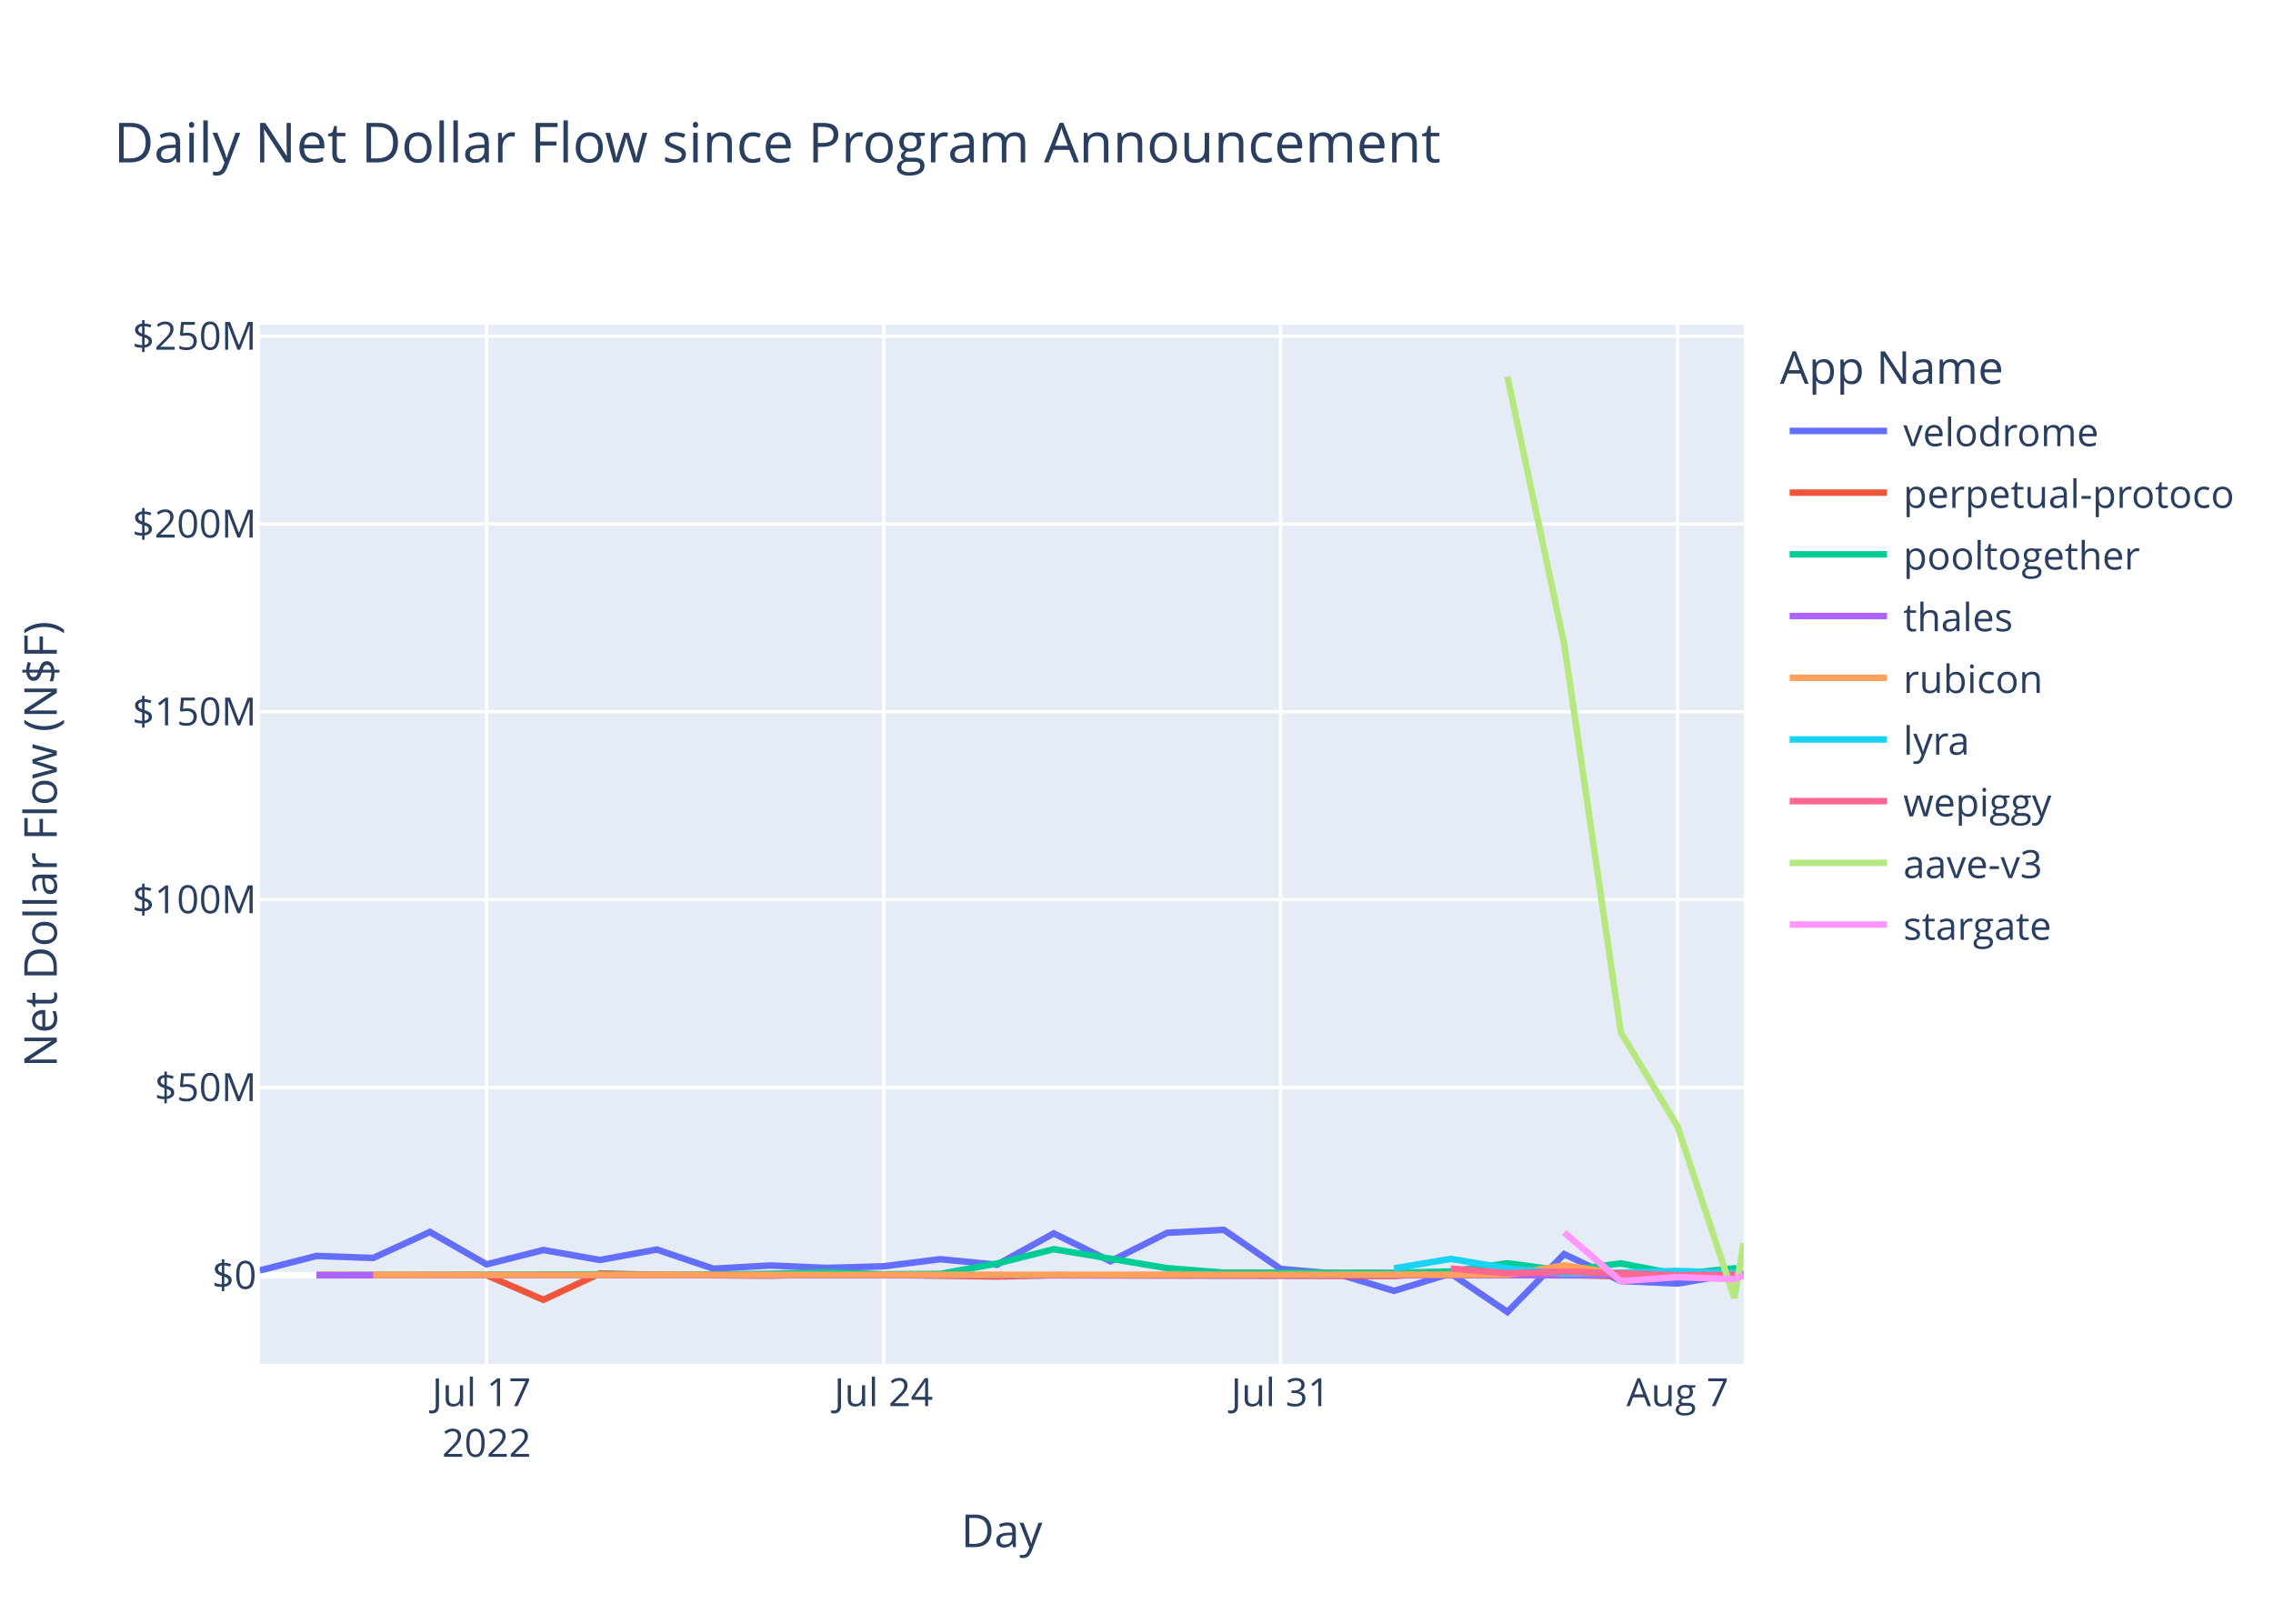
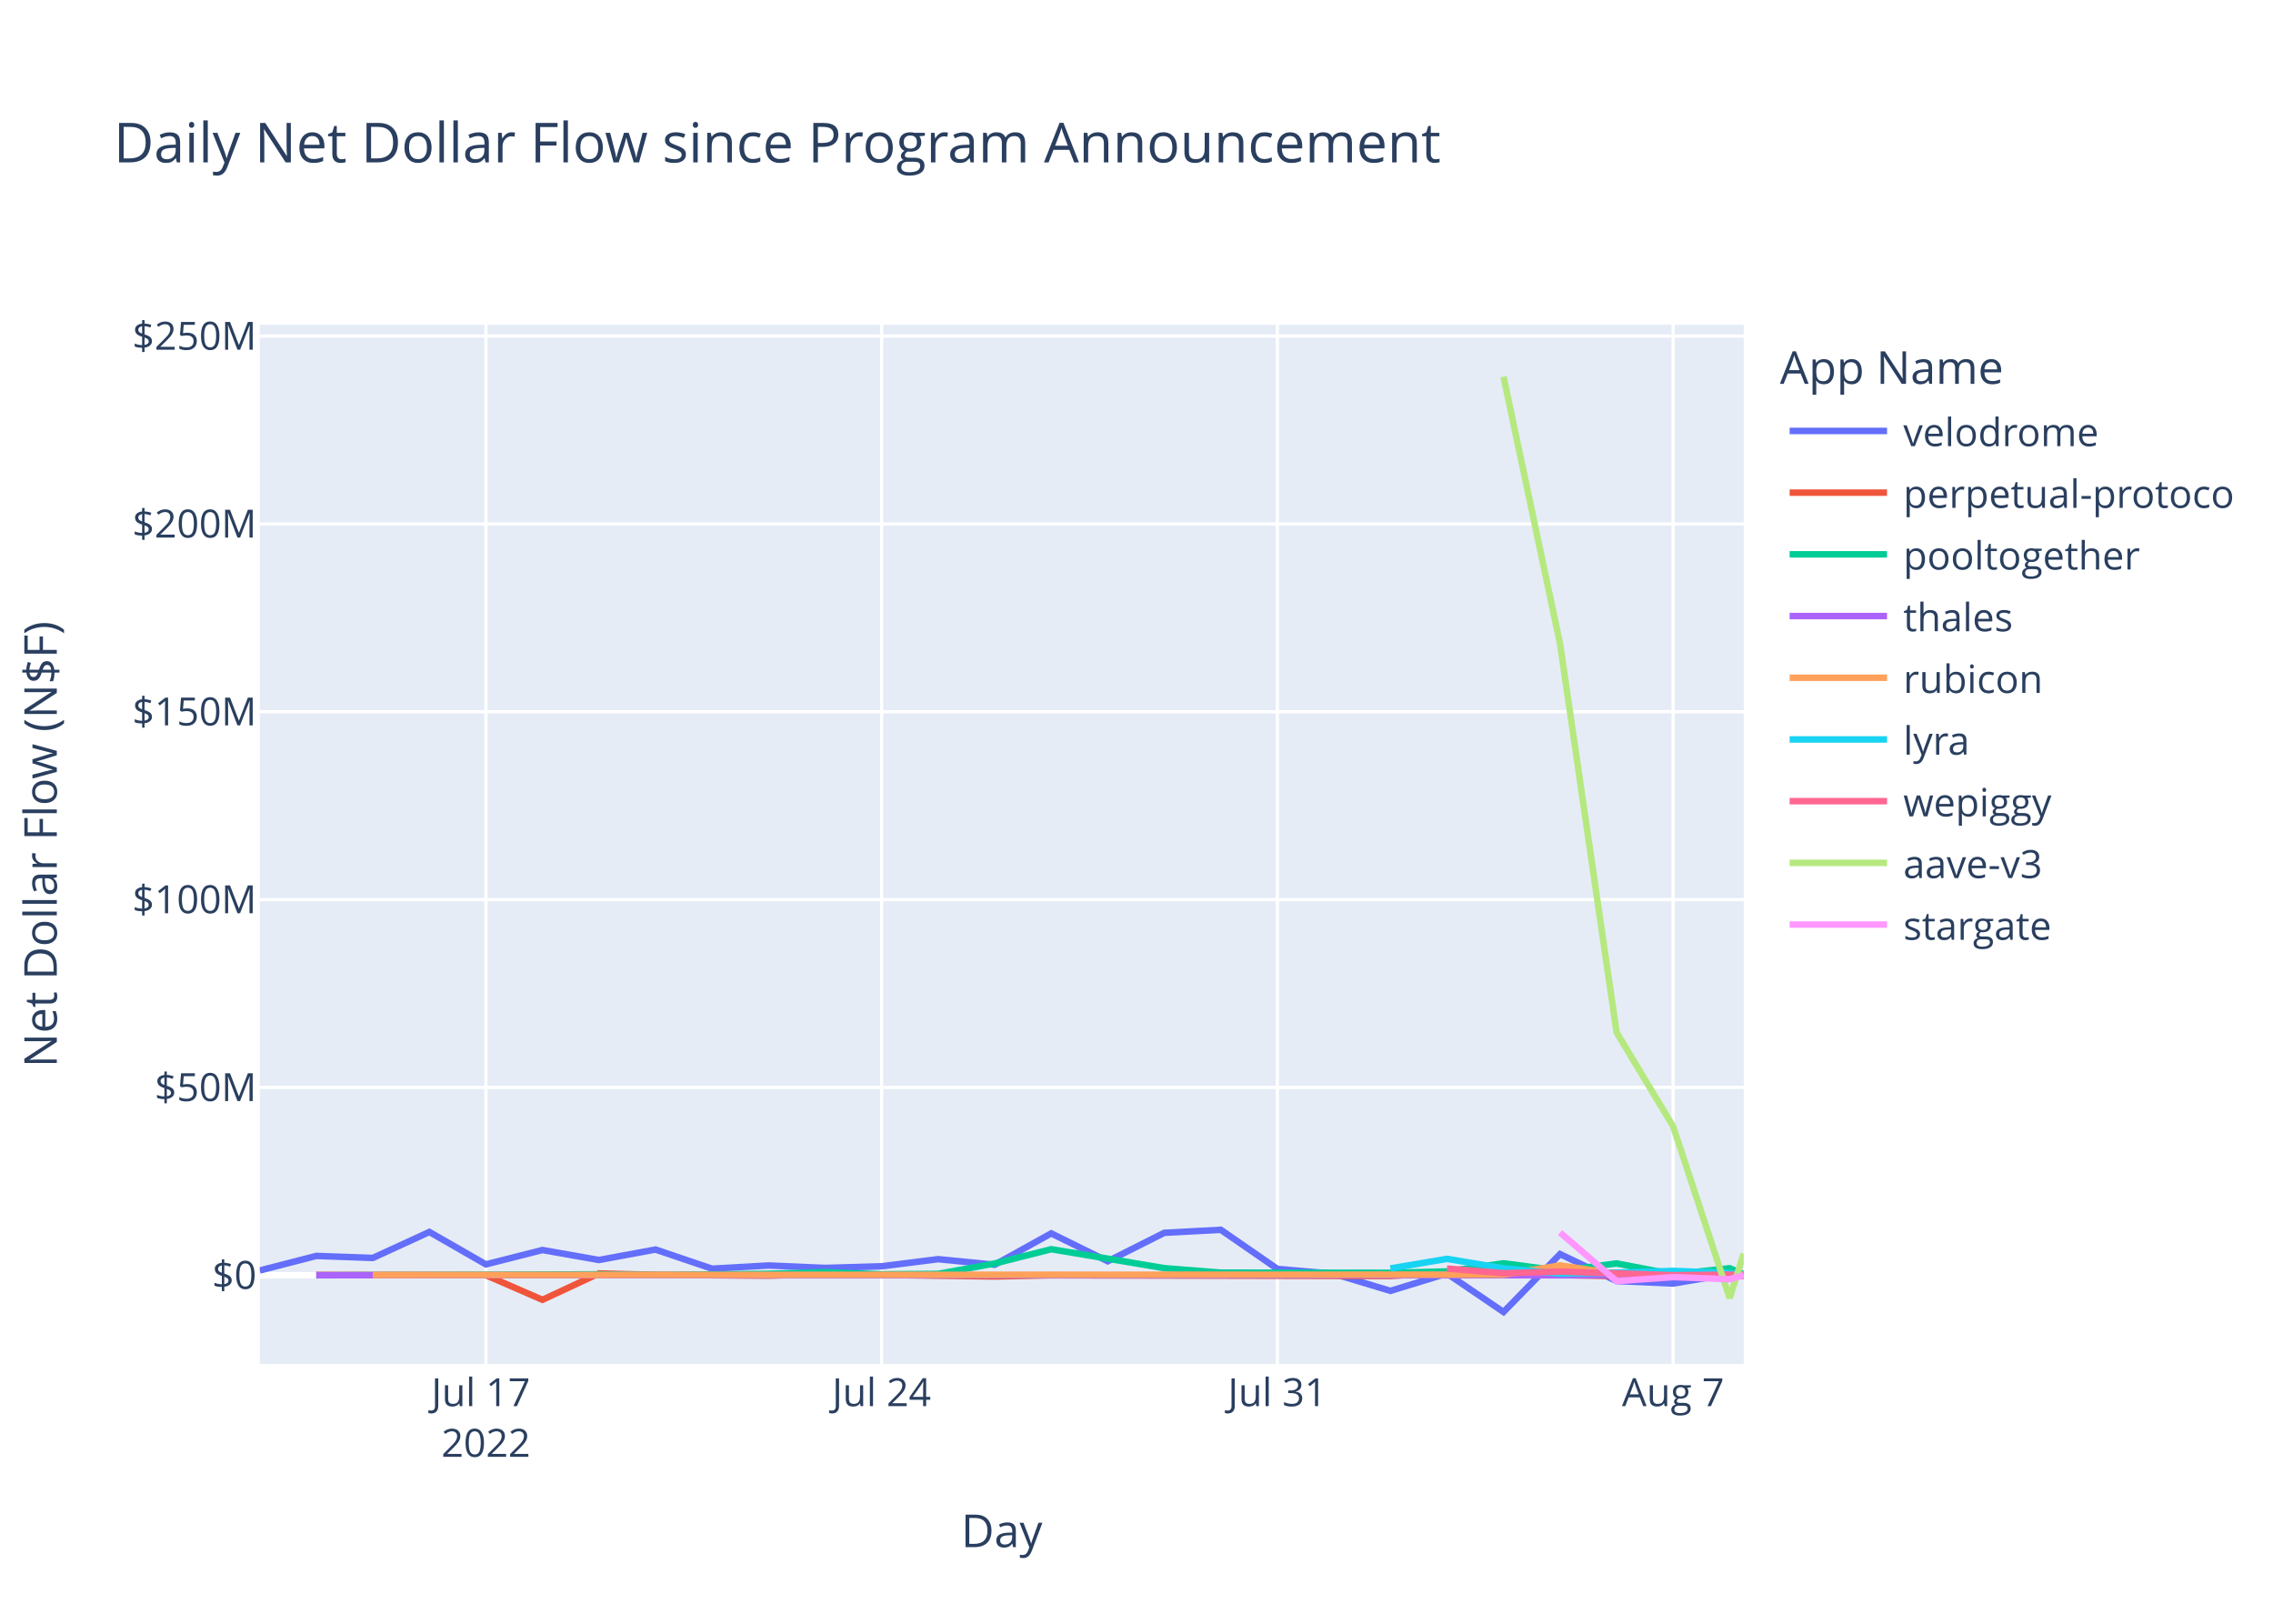
<svg xmlns="http://www.w3.org/2000/svg" class="main-svg" width="700" height="500" style="" viewBox="0 0 700 500">
  <rect x="0" y="0" width="700" height="500" style="fill: rgb(255, 255, 255); fill-opacity: 1;" />
-   <defs id="defs-8d578c">
+   <defs id="defs-242b26">
    <g class="clips">
-       <clipPath id="clip8d578cxyplot" class="plotclip">
+       <clipPath id="clip242b26xyplot" class="plotclip">
        <rect width="457" height="320" />
      </clipPath>
-       <clipPath class="axesclip" id="clip8d578cx">
+       <clipPath class="axesclip" id="clip242b26x">
        <rect x="80" y="0" width="457" height="500" />
      </clipPath>
-       <clipPath class="axesclip" id="clip8d578cy">
+       <clipPath class="axesclip" id="clip242b26y">
        <rect x="0" y="100" width="700" height="320" />
      </clipPath>
-       <clipPath class="axesclip" id="clip8d578cxy">
+       <clipPath class="axesclip" id="clip242b26xy">
        <rect x="80" y="100" width="457" height="320" />
      </clipPath>
    </g>
    <g class="gradients" />
    <g class="patterns" />
  </defs>
  <g class="bglayer">
    <rect class="bg" x="80" y="100" width="457" height="320" style="fill: rgb(229, 236, 246); fill-opacity: 1; stroke-width: 0;" />
  </g>
  <g class="layer-below">
    <g class="imagelayer" />
    <g class="shapelayer" />
  </g>
  <g class="cartesianlayer">
    <g class="subplot xy">
      <g class="layer-subplot">
        <g class="shapelayer" />
        <g class="imagelayer" />
      </g>
      <g class="minor-gridlayer">
        <g class="x" />
        <g class="y" />
      </g>
      <g class="gridlayer">
        <g class="x">
-           <path class="xgrid crisp" transform="translate(149.86,0)" d="M0,100v320" style="stroke: rgb(255, 255, 255); stroke-opacity: 1; stroke-width: 1px;" />
-           <path class="xgrid crisp" transform="translate(272.12,0)" d="M0,100v320" style="stroke: rgb(255, 255, 255); stroke-opacity: 1; stroke-width: 1px;" />
-           <path class="xgrid crisp" transform="translate(394.37,0)" d="M0,100v320" style="stroke: rgb(255, 255, 255); stroke-opacity: 1; stroke-width: 1px;" />
-           <path class="xgrid crisp" transform="translate(516.63,0)" d="M0,100v320" style="stroke: rgb(255, 255, 255); stroke-opacity: 1; stroke-width: 1px;" />
+           <path class="xgrid crisp" transform="translate(149.64,0)" d="M0,100v320" style="stroke: rgb(255, 255, 255); stroke-opacity: 1; stroke-width: 1px;" />
+           <path class="xgrid crisp" transform="translate(271.51,0)" d="M0,100v320" style="stroke: rgb(255, 255, 255); stroke-opacity: 1; stroke-width: 1px;" />
+           <path class="xgrid crisp" transform="translate(393.38,0)" d="M0,100v320" style="stroke: rgb(255, 255, 255); stroke-opacity: 1; stroke-width: 1px;" />
+           <path class="xgrid crisp" transform="translate(515.26,0)" d="M0,100v320" style="stroke: rgb(255, 255, 255); stroke-opacity: 1; stroke-width: 1px;" />
        </g>
        <g class="y">
          <path class="ygrid crisp" transform="translate(0,334.85)" d="M80,0h457" style="stroke: rgb(255, 255, 255); stroke-opacity: 1; stroke-width: 1px;" />
          <path class="ygrid crisp" transform="translate(0,277.01)" d="M80,0h457" style="stroke: rgb(255, 255, 255); stroke-opacity: 1; stroke-width: 1px;" />
          <path class="ygrid crisp" transform="translate(0,219.17)" d="M80,0h457" style="stroke: rgb(255, 255, 255); stroke-opacity: 1; stroke-width: 1px;" />
          <path class="ygrid crisp" transform="translate(0,161.33)" d="M80,0h457" style="stroke: rgb(255, 255, 255); stroke-opacity: 1; stroke-width: 1px;" />
          <path class="ygrid crisp" transform="translate(0,103.49)" d="M80,0h457" style="stroke: rgb(255, 255, 255); stroke-opacity: 1; stroke-width: 1px;" />
        </g>
      </g>
      <g class="zerolinelayer">
        <path class="yzl zl crisp" transform="translate(0,392.69)" d="M80,0h457" style="stroke: rgb(255, 255, 255); stroke-opacity: 1; stroke-width: 2px;" />
      </g>
      <path class="xlines-below" />
      <path class="ylines-below" />
      <g class="overlines-below" />
      <g class="xaxislayer-below" />
      <g class="yaxislayer-below" />
      <g class="overaxes-below" />
-       <g class="plot" transform="translate(80,100)" clip-path="url(#clip8d578cxyplot)">
+       <g class="plot" transform="translate(80,100)" clip-path="url(#clip242b26xyplot)">
        <g class="scatterlayer mlayer">
-           <g class="trace scatter trace994d0b" style="stroke-miterlimit: 2; opacity: 1;">
-             <g class="fills" />
-             <g class="errorbars" />
-             <g class="lines">
-               <path class="js-line" d="M0,291.22L17.47,286.74L34.93,287.36L52.4,279.36L69.86,289.34L87.33,284.92L104.79,287.99L122.26,284.77L139.72,290.67L157.19,289.68L174.65,290.43L192.12,289.93L209.58,287.74L227.05,289.45L244.51,279.8L261.98,288.38L279.44,279.62L296.91,278.7L314.37,290.73L331.84,292.25L349.3,297.5L366.77,292.16L384.23,304L401.7,286.18L419.16,294.47L436.63,295.24L454.09,292.28L457,292.78" style="vector-effect: non-scaling-stroke; fill: none; stroke: rgb(99, 110, 250); stroke-opacity: 1; stroke-width: 2px; opacity: 1;" />
-             </g>
-             <g class="points" />
-             <g class="text" />
-           </g>
-           <g class="trace scatter trace92706c" style="stroke-miterlimit: 2; opacity: 1;">
-             <g class="fills" />
-             <g class="errorbars" />
-             <g class="lines">
-               <path class="js-line" d="M17.47,292.59L69.86,292.68L87.33,300.25L104.79,292.13L122.26,292.56L157.19,292.82L174.65,292.31L227.05,293.08L244.51,292.7L349.3,292.93L366.77,291.84L419.16,292.98L436.63,292.95L457,292.85" style="vector-effect: non-scaling-stroke; fill: none; stroke: rgb(239, 85, 59); stroke-opacity: 1; stroke-width: 2px; opacity: 1;" />
-             </g>
-             <g class="points" />
-             <g class="text" />
-           </g>
-           <g class="trace scatter trace3a6e59" style="stroke-miterlimit: 2; opacity: 1;">
-             <g class="fills" />
-             <g class="errorbars" />
-             <g class="lines">
-               <path class="js-line" d="M17.47,292.71L104.79,292.4L122.26,292.61L157.19,292.25L174.65,291.74L192.12,292.39L209.58,292.27L227.05,289.07L244.51,284.67L279.44,290.5L296.91,291.88L349.3,291.93L366.77,291.52L384.23,289L401.7,291.32L419.16,289.05L436.63,292.38L454.09,290.54L457,292.7" style="vector-effect: non-scaling-stroke; fill: none; stroke: rgb(0, 204, 150); stroke-opacity: 1; stroke-width: 2px; opacity: 1;" />
-             </g>
-             <g class="points" />
-             <g class="text" />
-           </g>
-           <g class="trace scatter trace821a83" style="stroke-miterlimit: 2; opacity: 1;">
-             <g class="fills" />
-             <g class="errorbars" />
-             <g class="lines">
-               <path class="js-line" d="M17.47,292.68L419.16,292.71L436.63,292.71L457,292.69" style="vector-effect: non-scaling-stroke; fill: none; stroke: rgb(171, 99, 250); stroke-opacity: 1; stroke-width: 2px; opacity: 1;" />
-             </g>
-             <g class="points" />
-             <g class="text" />
-           </g>
-           <g class="trace scatter traced9866e" style="stroke-miterlimit: 2; opacity: 1;">
-             <g class="fills" />
-             <g class="errorbars" />
-             <g class="lines">
-               <path class="js-line" d="M34.93,292.6L384.23,292.49L401.7,289.65L419.16,292.28L436.63,291.67L457,292.5" style="vector-effect: non-scaling-stroke; fill: none; stroke: rgb(255, 161, 90); stroke-opacity: 1; stroke-width: 2px; opacity: 1;" />
-             </g>
-             <g class="points" />
-             <g class="text" />
-           </g>
-           <g class="trace scatter traceae4a7a" style="stroke-miterlimit: 2; opacity: 1;">
-             <g class="fills" />
-             <g class="errorbars" />
-             <g class="lines">
-               <path class="js-line" d="M349.3,290.58L366.77,287.64L384.23,290.55L401.7,292.19L419.16,291.88L436.63,291.35L454.09,291.99L457,292.68" style="vector-effect: non-scaling-stroke; fill: none; stroke: rgb(25, 211, 243); stroke-opacity: 1; stroke-width: 2px; opacity: 1;" />
-             </g>
-             <g class="points" />
-             <g class="text" />
-           </g>
-           <g class="trace scatter tracefa7828" style="stroke-miterlimit: 2; opacity: 1;">
-             <g class="fills" />
-             <g class="errorbars" />
-             <g class="lines">
-               <path class="js-line" d="M366.77,290.63L384.23,292.06L401.7,291.56L436.63,292.67L454.09,292.49L457,292.69" style="vector-effect: non-scaling-stroke; fill: none; stroke: rgb(255, 102, 146); stroke-opacity: 1; stroke-width: 2px; opacity: 1;" />
-             </g>
-             <g class="points" />
-             <g class="text" />
-           </g>
-           <g class="trace scatter trace092f2e" style="stroke-miterlimit: 2; opacity: 1;">
-             <g class="fills" />
-             <g class="errorbars" />
-             <g class="lines">
-               <path class="js-line" d="M384.23,16L401.7,98.27L419.16,217.89L436.63,246.86L454.09,299.7L457,282.83" style="vector-effect: non-scaling-stroke; fill: none; stroke: rgb(182, 232, 128); stroke-opacity: 1; stroke-width: 2px; opacity: 1;" />
-             </g>
-             <g class="points" />
-             <g class="text" />
-           </g>
-           <g class="trace scatter tracef4f484" style="stroke-miterlimit: 2; opacity: 1;">
-             <g class="fills" />
-             <g class="errorbars" />
-             <g class="lines">
-               <path class="js-line" d="M401.7,279.53L419.16,294.51L436.63,293.26L454.09,293.91L457,292.64" style="vector-effect: non-scaling-stroke; fill: none; stroke: rgb(255, 151, 255); stroke-opacity: 1; stroke-width: 2px; opacity: 1;" />
+           <g class="trace scatter traced1b440" style="stroke-miterlimit: 2; opacity: 1;">
+             <g class="fills" />
+             <g class="errorbars" />
+             <g class="lines">
+               <path class="js-line" d="M0,291.22L17.41,286.74L34.82,287.36L52.23,279.36L69.64,289.34L87.05,284.92L104.46,287.99L121.87,284.77L139.28,290.67L156.69,289.68L174.1,290.43L191.51,289.93L208.92,287.74L226.33,289.45L243.74,279.8L261.15,288.38L278.56,279.62L295.97,278.7L313.38,290.73L330.79,292.25L348.2,297.5L365.61,292.16L383.03,304L400.44,286.18L417.85,294.47L435.26,295.24L452.67,292.28L457,292.91" style="vector-effect: non-scaling-stroke; fill: none; stroke: rgb(99, 110, 250); stroke-opacity: 1; stroke-width: 2px; opacity: 1;" />
+             </g>
+             <g class="points" />
+             <g class="text" />
+           </g>
+           <g class="trace scatter tracee4ef99" style="stroke-miterlimit: 2; opacity: 1;">
+             <g class="fills" />
+             <g class="errorbars" />
+             <g class="lines">
+               <path class="js-line" d="M17.41,292.59L69.64,292.68L87.05,300.25L104.46,292.13L121.87,292.56L156.69,292.82L174.1,292.31L226.33,293.08L243.74,292.7L348.2,292.93L365.61,291.84L417.85,292.98L435.26,292.95L457,292.84" style="vector-effect: non-scaling-stroke; fill: none; stroke: rgb(239, 85, 59); stroke-opacity: 1; stroke-width: 2px; opacity: 1;" />
+             </g>
+             <g class="points" />
+             <g class="text" />
+           </g>
+           <g class="trace scatter trace97739c" style="stroke-miterlimit: 2; opacity: 1;">
+             <g class="fills" />
+             <g class="errorbars" />
+             <g class="lines">
+               <path class="js-line" d="M17.41,292.71L104.46,292.4L121.87,292.61L156.69,292.25L174.1,291.74L191.51,292.39L208.92,292.27L226.33,289.07L243.74,284.67L278.56,290.5L295.97,291.88L348.2,291.93L365.61,291.52L383.03,289L400.44,291.32L417.85,289.05L435.26,292.38L452.67,290.54L457,292.37" style="vector-effect: non-scaling-stroke; fill: none; stroke: rgb(0, 204, 150); stroke-opacity: 1; stroke-width: 2px; opacity: 1;" />
+             </g>
+             <g class="points" />
+             <g class="text" />
+           </g>
+           <g class="trace scatter traceffbca0" style="stroke-miterlimit: 2; opacity: 1;">
+             <g class="fills" />
+             <g class="errorbars" />
+             <g class="lines">
+               <path class="js-line" d="M17.41,292.68L417.85,292.71L435.26,292.71L457,292.69" style="vector-effect: non-scaling-stroke; fill: none; stroke: rgb(171, 99, 250); stroke-opacity: 1; stroke-width: 2px; opacity: 1;" />
+             </g>
+             <g class="points" />
+             <g class="text" />
+           </g>
+           <g class="trace scatter trace8e2142" style="stroke-miterlimit: 2; opacity: 1;">
+             <g class="fills" />
+             <g class="errorbars" />
+             <g class="lines">
+               <path class="js-line" d="M34.82,292.6L383.03,292.49L400.44,289.65L417.85,292.28L435.26,291.67L457,292.5" style="vector-effect: non-scaling-stroke; fill: none; stroke: rgb(255, 161, 90); stroke-opacity: 1; stroke-width: 2px; opacity: 1;" />
+             </g>
+             <g class="points" />
+             <g class="text" />
+           </g>
+           <g class="trace scatter trace7dc5ab" style="stroke-miterlimit: 2; opacity: 1;">
+             <g class="fills" />
+             <g class="errorbars" />
+             <g class="lines">
+               <path class="js-line" d="M348.2,290.58L365.61,287.64L383.03,290.55L400.44,292.19L417.85,291.88L435.26,291.35L452.67,291.99L457,292.69" style="vector-effect: non-scaling-stroke; fill: none; stroke: rgb(25, 211, 243); stroke-opacity: 1; stroke-width: 2px; opacity: 1;" />
+             </g>
+             <g class="points" />
+             <g class="text" />
+           </g>
+           <g class="trace scatter traceebf3e9" style="stroke-miterlimit: 2; opacity: 1;">
+             <g class="fills" />
+             <g class="errorbars" />
+             <g class="lines">
+               <path class="js-line" d="M365.61,290.63L383.03,292.06L400.44,291.56L435.26,292.67L452.67,292.49L457,292.7" style="vector-effect: non-scaling-stroke; fill: none; stroke: rgb(255, 102, 146); stroke-opacity: 1; stroke-width: 2px; opacity: 1;" />
+             </g>
+             <g class="points" />
+             <g class="text" />
+           </g>
+           <g class="trace scatter trace7a85db" style="stroke-miterlimit: 2; opacity: 1;">
+             <g class="fills" />
+             <g class="errorbars" />
+             <g class="lines">
+               <path class="js-line" d="M383.03,16L400.44,98.27L417.85,217.89L435.26,246.86L452.67,299.7L457,286.02" style="vector-effect: non-scaling-stroke; fill: none; stroke: rgb(182, 232, 128); stroke-opacity: 1; stroke-width: 2px; opacity: 1;" />
+             </g>
+             <g class="points" />
+             <g class="text" />
+           </g>
+           <g class="trace scatter trace961aa3" style="stroke-miterlimit: 2; opacity: 1;">
+             <g class="fills" />
+             <g class="errorbars" />
+             <g class="lines">
+               <path class="js-line" d="M400.44,279.53L417.85,294.51L435.26,293.26L452.67,293.91L457,292.68" style="vector-effect: non-scaling-stroke; fill: none; stroke: rgb(255, 151, 255); stroke-opacity: 1; stroke-width: 2px; opacity: 1;" />
            </g>
            <g class="points" />
            <g class="text" />
          </g>
        </g>
      </g>
      <g class="overplot" />
      <path class="xlines-above crisp" d="M0,0" style="fill: none;" />
      <path class="ylines-above crisp" d="M0,0" style="fill: none;" />
      <g class="overlines-above" />
      <g class="xaxislayer-above">
        <g class="xtick">
-           <text text-anchor="middle" x="0" y="433" transform="translate(149.86,0)" style="font-family: 'Open Sans', verdana, arial, sans-serif; font-size: 12px; fill: rgb(42, 63, 95); fill-opacity: 1; white-space: pre; opacity: 1;">
+           <text text-anchor="middle" x="0" y="433" transform="translate(149.64,0)" style="font-family: 'Open Sans', verdana, arial, sans-serif; font-size: 12px; fill: rgb(42, 63, 95); fill-opacity: 1; white-space: pre; opacity: 1;">
            <tspan class="line" dy="0em" x="0" y="433">Jul 17</tspan>
            <tspan class="line" dy="1.3em" x="0" y="433">2022</tspan>
          </text>
        </g>
        <g class="xtick">
-           <text text-anchor="middle" x="0" y="433" style="font-family: 'Open Sans', verdana, arial, sans-serif; font-size: 12px; fill: rgb(42, 63, 95); fill-opacity: 1; white-space: pre; opacity: 1;" transform="translate(272.12,0)">Jul 24</text>
+           <text text-anchor="middle" x="0" y="433" style="font-family: 'Open Sans', verdana, arial, sans-serif; font-size: 12px; fill: rgb(42, 63, 95); fill-opacity: 1; white-space: pre; opacity: 1;" transform="translate(271.51,0)">Jul 24</text>
        </g>
        <g class="xtick">
-           <text text-anchor="middle" x="0" y="433" style="font-family: 'Open Sans', verdana, arial, sans-serif; font-size: 12px; fill: rgb(42, 63, 95); fill-opacity: 1; white-space: pre; opacity: 1;" transform="translate(394.37,0)">Jul 31</text>
+           <text text-anchor="middle" x="0" y="433" style="font-family: 'Open Sans', verdana, arial, sans-serif; font-size: 12px; fill: rgb(42, 63, 95); fill-opacity: 1; white-space: pre; opacity: 1;" transform="translate(393.38,0)">Jul 31</text>
        </g>
        <g class="xtick">
-           <text text-anchor="middle" x="0" y="433" style="font-family: 'Open Sans', verdana, arial, sans-serif; font-size: 12px; fill: rgb(42, 63, 95); fill-opacity: 1; white-space: pre; opacity: 1;" transform="translate(516.63,0)">Aug 7</text>
+           <text text-anchor="middle" x="0" y="433" style="font-family: 'Open Sans', verdana, arial, sans-serif; font-size: 12px; fill: rgb(42, 63, 95); fill-opacity: 1; white-space: pre; opacity: 1;" transform="translate(515.26,0)">Aug 7</text>
        </g>
      </g>
      <g class="yaxislayer-above">
        <g class="ytick">
          <text text-anchor="end" x="79" y="4.2" transform="translate(0,392.69)" style="font-family: 'Open Sans', verdana, arial, sans-serif; font-size: 12px; fill: rgb(42, 63, 95); fill-opacity: 1; white-space: pre; opacity: 1;">$0</text>
        </g>
        <g class="ytick">
          <text text-anchor="end" x="79" y="4.2" style="font-family: 'Open Sans', verdana, arial, sans-serif; font-size: 12px; fill: rgb(42, 63, 95); fill-opacity: 1; white-space: pre; opacity: 1;" transform="translate(0,334.85)">$50M</text>
        </g>
        <g class="ytick">
          <text text-anchor="end" x="79" y="4.2" style="font-family: 'Open Sans', verdana, arial, sans-serif; font-size: 12px; fill: rgb(42, 63, 95); fill-opacity: 1; white-space: pre; opacity: 1;" transform="translate(0,277.01)">$100M</text>
        </g>
        <g class="ytick">
          <text text-anchor="end" x="79" y="4.2" style="font-family: 'Open Sans', verdana, arial, sans-serif; font-size: 12px; fill: rgb(42, 63, 95); fill-opacity: 1; white-space: pre; opacity: 1;" transform="translate(0,219.17)">$150M</text>
        </g>
        <g class="ytick">
          <text text-anchor="end" x="79" y="4.2" style="font-family: 'Open Sans', verdana, arial, sans-serif; font-size: 12px; fill: rgb(42, 63, 95); fill-opacity: 1; white-space: pre; opacity: 1;" transform="translate(0,161.33)">$200M</text>
        </g>
        <g class="ytick">
          <text text-anchor="end" x="79" y="4.2" style="font-family: 'Open Sans', verdana, arial, sans-serif; font-size: 12px; fill: rgb(42, 63, 95); fill-opacity: 1; white-space: pre; opacity: 1;" transform="translate(0,103.49)">$250M</text>
        </g>
      </g>
      <g class="overaxes-above" />
    </g>
  </g>
  <g class="polarlayer" />
  <g class="smithlayer" />
  <g class="ternarylayer" />
  <g class="geolayer" />
  <g class="funnelarealayer" />
  <g class="pielayer" />
  <g class="iciclelayer" />
  <g class="treemaplayer" />
  <g class="sunburstlayer" />
  <g class="glimages" />
-   <defs id="topdefs-8d578c">
+   <defs id="topdefs-242b26">
    <g class="clips" />
-     <clipPath id="legend8d578c">
+     <clipPath id="legend242b26">
      <rect width="142" height="200" x="0" y="0" />
    </clipPath>
  </defs>
  <g class="layer-above">
    <g class="imagelayer" />
    <g class="shapelayer" />
  </g>
  <g class="infolayer">
    <g class="legend" pointer-events="all" transform="translate(546.14,100)">
      <rect class="bg" shape-rendering="crispEdges" style="stroke: rgb(68, 68, 68); stroke-opacity: 1; fill: rgb(255, 255, 255); fill-opacity: 1; stroke-width: 0px;" width="142" height="200" x="0" y="0" />
-       <g class="scrollbox" transform="" clip-path="url(#legend8d578c)">
+       <g class="scrollbox" transform="" clip-path="url(#legend242b26)">
        <text class="legendtitletext" text-anchor="start" x="2" y="18.2" style="font-family: 'Open Sans', verdana, arial, sans-serif; font-size: 14px; fill: rgb(42, 63, 95); fill-opacity: 1; white-space: pre;">App Name</text>
        <g class="groups" transform="">
          <g class="traces" transform="translate(0,32.7)" style="opacity: 1;">
            <text class="legendtext" text-anchor="start" x="40" y="4.68" style="font-family: 'Open Sans', verdana, arial, sans-serif; font-size: 12px; fill: rgb(42, 63, 95); fill-opacity: 1; white-space: pre;">velodrome</text>
            <g class="layers" style="opacity: 1;">
              <g class="legendfill" />
              <g class="legendlines">
                <path class="js-line" d="M5,0h30" style="fill: none; stroke: rgb(99, 110, 250); stroke-opacity: 1; stroke-width: 2px;" />
              </g>
              <g class="legendsymbols">
                <g class="legendpoints" />
              </g>
            </g>
            <rect class="legendtoggle" x="0" y="-9.5" width="136.734" height="19" style="fill: rgb(0, 0, 0); fill-opacity: 0;" />
          </g>
        </g>
        <g class="groups" transform="">
          <g class="traces" transform="translate(0,51.7)" style="opacity: 1;">
            <text class="legendtext" text-anchor="start" x="40" y="4.68" style="font-family: 'Open Sans', verdana, arial, sans-serif; font-size: 12px; fill: rgb(42, 63, 95); fill-opacity: 1; white-space: pre;">perpetual-protocol</text>
            <g class="layers" style="opacity: 1;">
              <g class="legendfill" />
              <g class="legendlines">
                <path class="js-line" d="M5,0h30" style="fill: none; stroke: rgb(239, 85, 59); stroke-opacity: 1; stroke-width: 2px;" />
              </g>
              <g class="legendsymbols">
                <g class="legendpoints" />
              </g>
            </g>
            <rect class="legendtoggle" x="0" y="-9.5" width="136.734" height="19" style="fill: rgb(0, 0, 0); fill-opacity: 0;" />
          </g>
        </g>
        <g class="groups" transform="">
          <g class="traces" transform="translate(0,70.7)" style="opacity: 1;">
            <text class="legendtext" text-anchor="start" x="40" y="4.68" style="font-family: 'Open Sans', verdana, arial, sans-serif; font-size: 12px; fill: rgb(42, 63, 95); fill-opacity: 1; white-space: pre;">pooltogether</text>
            <g class="layers" style="opacity: 1;">
              <g class="legendfill" />
              <g class="legendlines">
                <path class="js-line" d="M5,0h30" style="fill: none; stroke: rgb(0, 204, 150); stroke-opacity: 1; stroke-width: 2px;" />
              </g>
              <g class="legendsymbols">
                <g class="legendpoints" />
              </g>
            </g>
            <rect class="legendtoggle" x="0" y="-9.5" width="136.734" height="19" style="fill: rgb(0, 0, 0); fill-opacity: 0;" />
          </g>
        </g>
        <g class="groups" transform="">
          <g class="traces" transform="translate(0,89.7)" style="opacity: 1;">
            <text class="legendtext" text-anchor="start" x="40" y="4.68" style="font-family: 'Open Sans', verdana, arial, sans-serif; font-size: 12px; fill: rgb(42, 63, 95); fill-opacity: 1; white-space: pre;">thales</text>
            <g class="layers" style="opacity: 1;">
              <g class="legendfill" />
              <g class="legendlines">
                <path class="js-line" d="M5,0h30" style="fill: none; stroke: rgb(171, 99, 250); stroke-opacity: 1; stroke-width: 2px;" />
              </g>
              <g class="legendsymbols">
                <g class="legendpoints" />
              </g>
            </g>
            <rect class="legendtoggle" x="0" y="-9.5" width="136.734" height="19" style="fill: rgb(0, 0, 0); fill-opacity: 0;" />
          </g>
        </g>
        <g class="groups" transform="">
          <g class="traces" transform="translate(0,108.7)" style="opacity: 1;">
            <text class="legendtext" text-anchor="start" x="40" y="4.68" style="font-family: 'Open Sans', verdana, arial, sans-serif; font-size: 12px; fill: rgb(42, 63, 95); fill-opacity: 1; white-space: pre;">rubicon</text>
            <g class="layers" style="opacity: 1;">
              <g class="legendfill" />
              <g class="legendlines">
                <path class="js-line" d="M5,0h30" style="fill: none; stroke: rgb(255, 161, 90); stroke-opacity: 1; stroke-width: 2px;" />
              </g>
              <g class="legendsymbols">
                <g class="legendpoints" />
              </g>
            </g>
            <rect class="legendtoggle" x="0" y="-9.5" width="136.734" height="19" style="fill: rgb(0, 0, 0); fill-opacity: 0;" />
          </g>
        </g>
        <g class="groups" transform="">
          <g class="traces" transform="translate(0,127.7)" style="opacity: 1;">
            <text class="legendtext" text-anchor="start" x="40" y="4.68" style="font-family: 'Open Sans', verdana, arial, sans-serif; font-size: 12px; fill: rgb(42, 63, 95); fill-opacity: 1; white-space: pre;">lyra</text>
            <g class="layers" style="opacity: 1;">
              <g class="legendfill" />
              <g class="legendlines">
                <path class="js-line" d="M5,0h30" style="fill: none; stroke: rgb(25, 211, 243); stroke-opacity: 1; stroke-width: 2px;" />
              </g>
              <g class="legendsymbols">
                <g class="legendpoints" />
              </g>
            </g>
            <rect class="legendtoggle" x="0" y="-9.5" width="136.734" height="19" style="fill: rgb(0, 0, 0); fill-opacity: 0;" />
          </g>
        </g>
        <g class="groups" transform="">
          <g class="traces" transform="translate(0,146.7)" style="opacity: 1;">
            <text class="legendtext" text-anchor="start" x="40" y="4.68" style="font-family: 'Open Sans', verdana, arial, sans-serif; font-size: 12px; fill: rgb(42, 63, 95); fill-opacity: 1; white-space: pre;">wepiggy</text>
            <g class="layers" style="opacity: 1;">
              <g class="legendfill" />
              <g class="legendlines">
                <path class="js-line" d="M5,0h30" style="fill: none; stroke: rgb(255, 102, 146); stroke-opacity: 1; stroke-width: 2px;" />
              </g>
              <g class="legendsymbols">
                <g class="legendpoints" />
              </g>
            </g>
            <rect class="legendtoggle" x="0" y="-9.5" width="136.734" height="19" style="fill: rgb(0, 0, 0); fill-opacity: 0;" />
          </g>
        </g>
        <g class="groups" transform="">
          <g class="traces" transform="translate(0,165.7)" style="opacity: 1;">
            <text class="legendtext" text-anchor="start" x="40" y="4.68" style="font-family: 'Open Sans', verdana, arial, sans-serif; font-size: 12px; fill: rgb(42, 63, 95); fill-opacity: 1; white-space: pre;">aave-v3</text>
            <g class="layers" style="opacity: 1;">
              <g class="legendfill" />
              <g class="legendlines">
                <path class="js-line" d="M5,0h30" style="fill: none; stroke: rgb(182, 232, 128); stroke-opacity: 1; stroke-width: 2px;" />
              </g>
              <g class="legendsymbols">
                <g class="legendpoints" />
              </g>
            </g>
            <rect class="legendtoggle" x="0" y="-9.5" width="136.734" height="19" style="fill: rgb(0, 0, 0); fill-opacity: 0;" />
          </g>
        </g>
        <g class="groups" transform="">
          <g class="traces" transform="translate(0,184.7)" style="opacity: 1;">
            <text class="legendtext" text-anchor="start" x="40" y="4.68" style="font-family: 'Open Sans', verdana, arial, sans-serif; font-size: 12px; fill: rgb(42, 63, 95); fill-opacity: 1; white-space: pre;">stargate</text>
            <g class="layers" style="opacity: 1;">
              <g class="legendfill" />
              <g class="legendlines">
                <path class="js-line" d="M5,0h30" style="fill: none; stroke: rgb(255, 151, 255); stroke-opacity: 1; stroke-width: 2px;" />
              </g>
              <g class="legendsymbols">
                <g class="legendpoints" />
              </g>
            </g>
            <rect class="legendtoggle" x="0" y="-9.5" width="136.734" height="19" style="fill: rgb(0, 0, 0); fill-opacity: 0;" />
          </g>
        </g>
      </g>
      <rect class="scrollbar" rx="20" ry="3" width="0" height="0" style="fill: rgb(128, 139, 164); fill-opacity: 1;" x="0" y="0" />
    </g>
    <g class="g-gtitle">
      <text class="gtitle" x="35" y="50" text-anchor="start" dy="0em" style="font-family: 'Open Sans', verdana, arial, sans-serif; font-size: 17px; fill: rgb(42, 63, 95); opacity: 1; font-weight: normal; white-space: pre;">Daily Net Dollar Flow since Program Announcement</text>
    </g>
    <g class="g-xtitle">
      <text class="xtitle" x="308.5" y="476.409" text-anchor="middle" style="font-family: 'Open Sans', verdana, arial, sans-serif; font-size: 14px; fill: rgb(42, 63, 95); opacity: 1; font-weight: normal; white-space: pre;">Day</text>
    </g>
    <g class="g-ytitle">
      <text class="ytitle" transform="rotate(-90,17.49688,260)" x="17.497" y="260" text-anchor="middle" style="font-family: 'Open Sans', verdana, arial, sans-serif; font-size: 14px; fill: rgb(42, 63, 95); opacity: 1; font-weight: normal; white-space: pre;">Net Dollar Flow (N$F)</text>
    </g>
  </g>
</svg>
